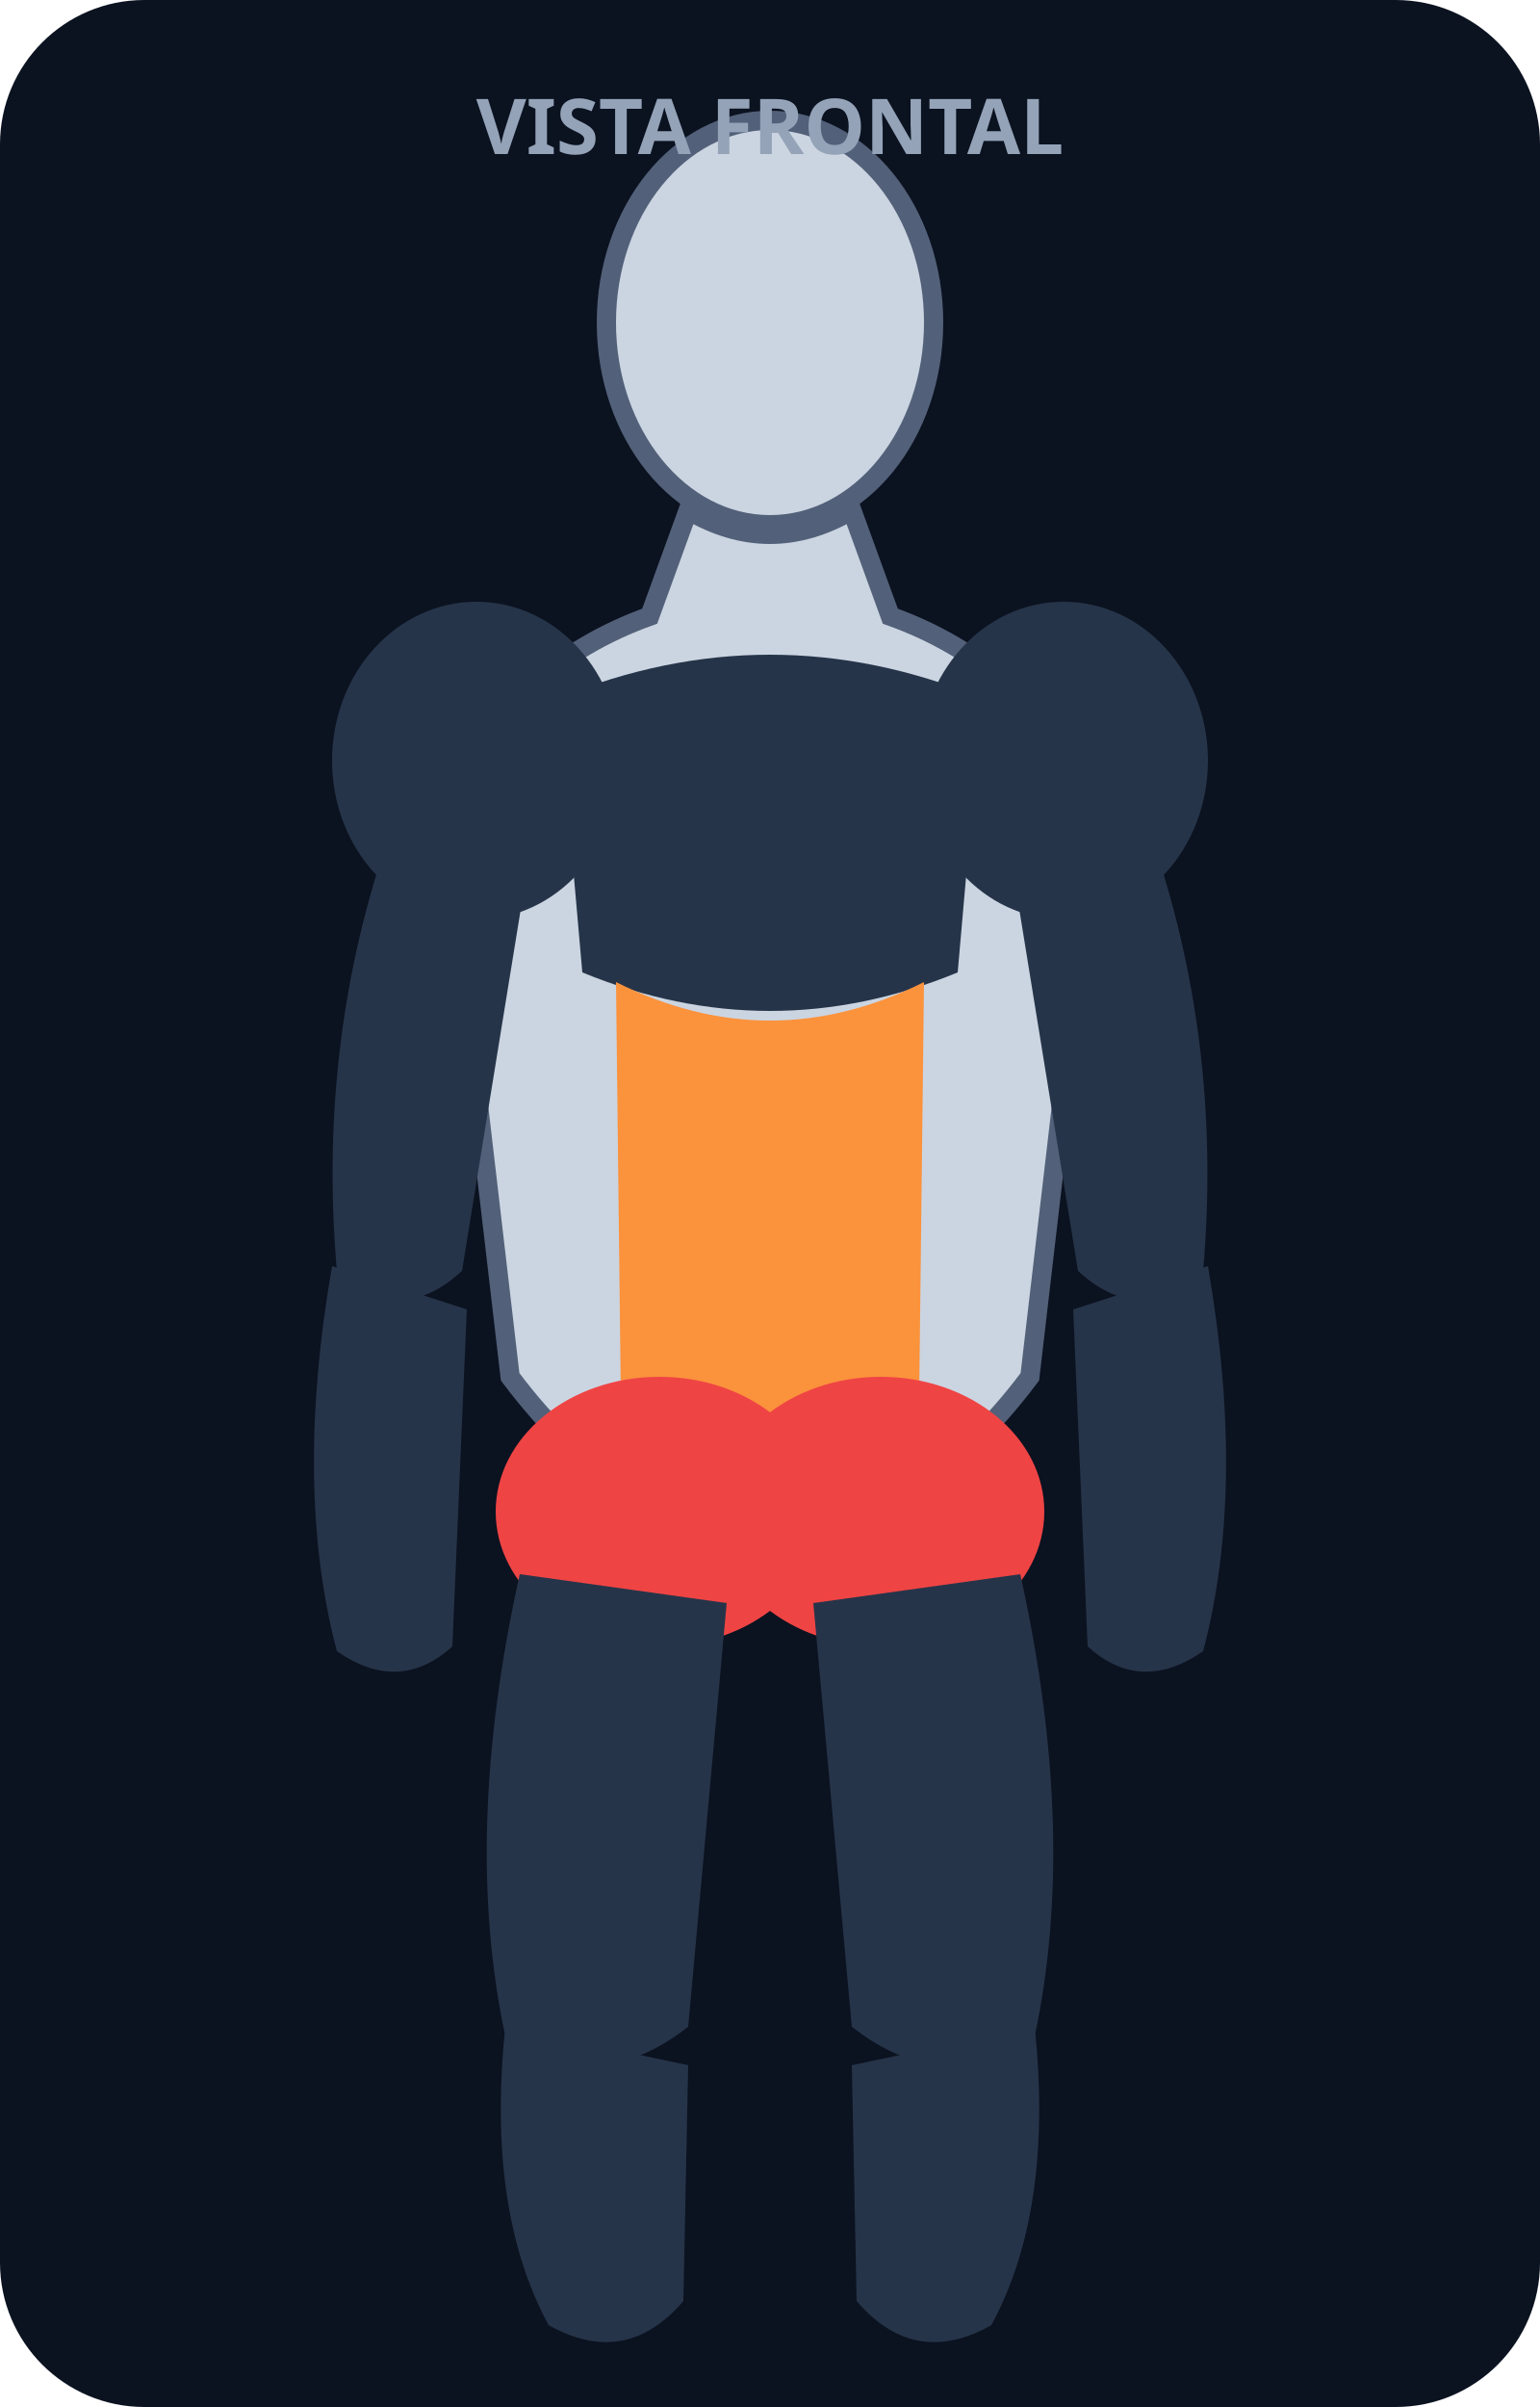
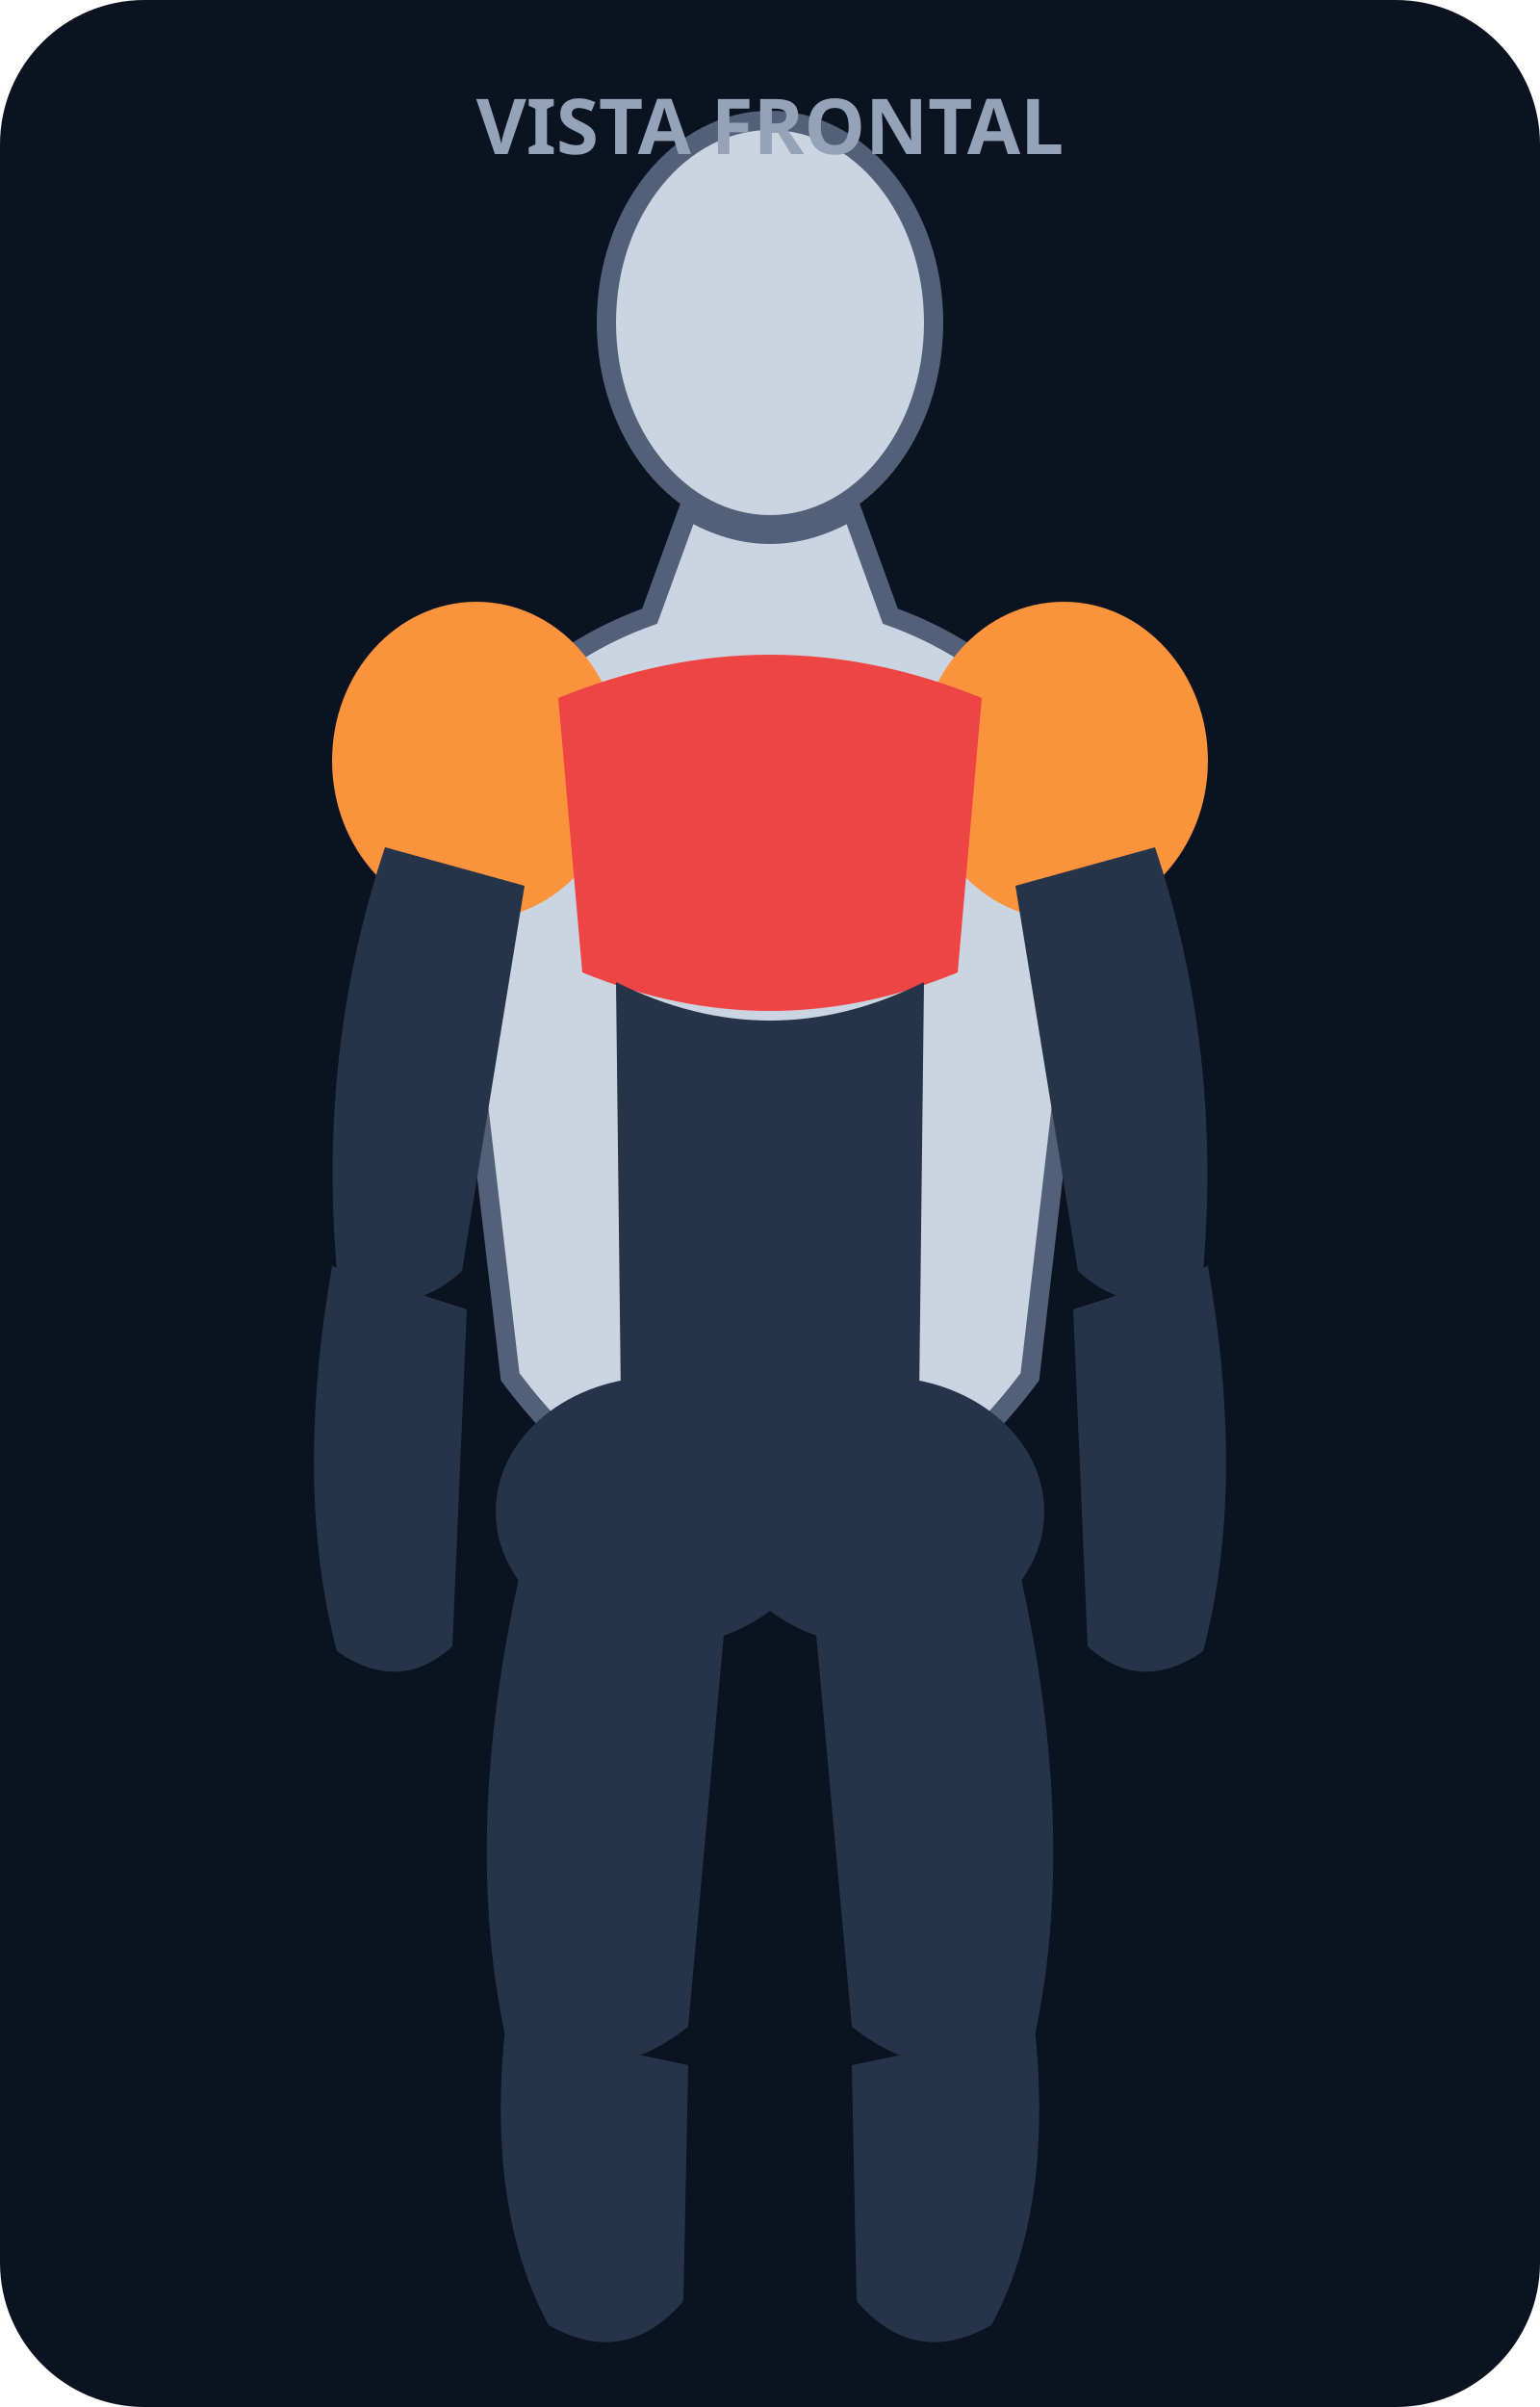
<svg xmlns="http://www.w3.org/2000/svg" viewBox="0 0 320 500">
  <rect width="320" height="500" rx="30" fill="#0b1220" />
  <ellipse cx="160" cy="67" rx="34" ry="42" fill="#cbd5e1" stroke="#526079" stroke-width="4" />
  <path d="M143 106 Q160 116 177 106 L185 128 Q213 138 228 166 L214 286 Q190 318 160 318 Q130 318 106 286 L92 166 Q107 138 135 128Z" fill="#cbd5e1" stroke="#526079" stroke-width="4" />
-   <ellipse cx="99" cy="158" rx="30" ry="33" fill="#263449" />
-   <ellipse cx="221" cy="158" rx="30" ry="33" fill="#263449" />
+   <ellipse cx="99" cy="158" rx="30" ry="33" fill="#fb923c" />
+   <ellipse cx="221" cy="158" rx="30" ry="33" fill="#fb923c" />
  <path d="M80 176 Q66 218 70 264 Q83 276 96 264 L109 184Z" fill="#263449" />
  <path d="M240 176 Q254 218 250 264 Q237 276 224 264 L211 184Z" fill="#263449" />
  <path d="M69 263 Q61 309 70 343 Q83 352 94 342 L97 272Z" fill="#263449" />
  <path d="M251 263 Q259 309 250 343 Q237 352 226 342 L223 272Z" fill="#263449" />
-   <path d="M116 145 Q160 127 204 145 L199 202 Q160 218 121 202Z" fill="#263449" />
-   <path d="M128 204 Q160 220 192 204 L191 290 Q160 304 129 290Z" fill="#fb923c" />
-   <ellipse cx="137" cy="314" rx="34" ry="28" fill="#ef4444" />
-   <ellipse cx="183" cy="314" rx="34" ry="28" fill="#ef4444" />
+   <path d="M116 145 Q160 127 204 145 L199 202 Q160 218 121 202Z" fill="#ef4444" />
+   <path d="M128 204 Q160 220 192 204 L191 290 Q160 304 129 290Z" fill="#263449" />
+   <ellipse cx="137" cy="314" rx="34" ry="28" fill="#263449" />
+   <ellipse cx="183" cy="314" rx="34" ry="28" fill="#263449" />
  <path d="M108 327 Q96 381 105 423 Q124 436 143 421 L151 333Z" fill="#263449" />
  <path d="M212 327 Q224 381 215 423 Q196 436 177 421 L169 333Z" fill="#263449" />
  <path d="M105 421 Q101 459 114 483 Q130 492 142 478 L143 429Z" fill="#263449" />
  <path d="M215 421 Q219 459 206 483 Q190 492 178 478 L177 429Z" fill="#263449" />
  <text x="160" y="32" text-anchor="middle" fill="#94a3b8" font-family="system-ui" font-size="16" font-weight="700">VISTA FRONTAL</text>
</svg>
